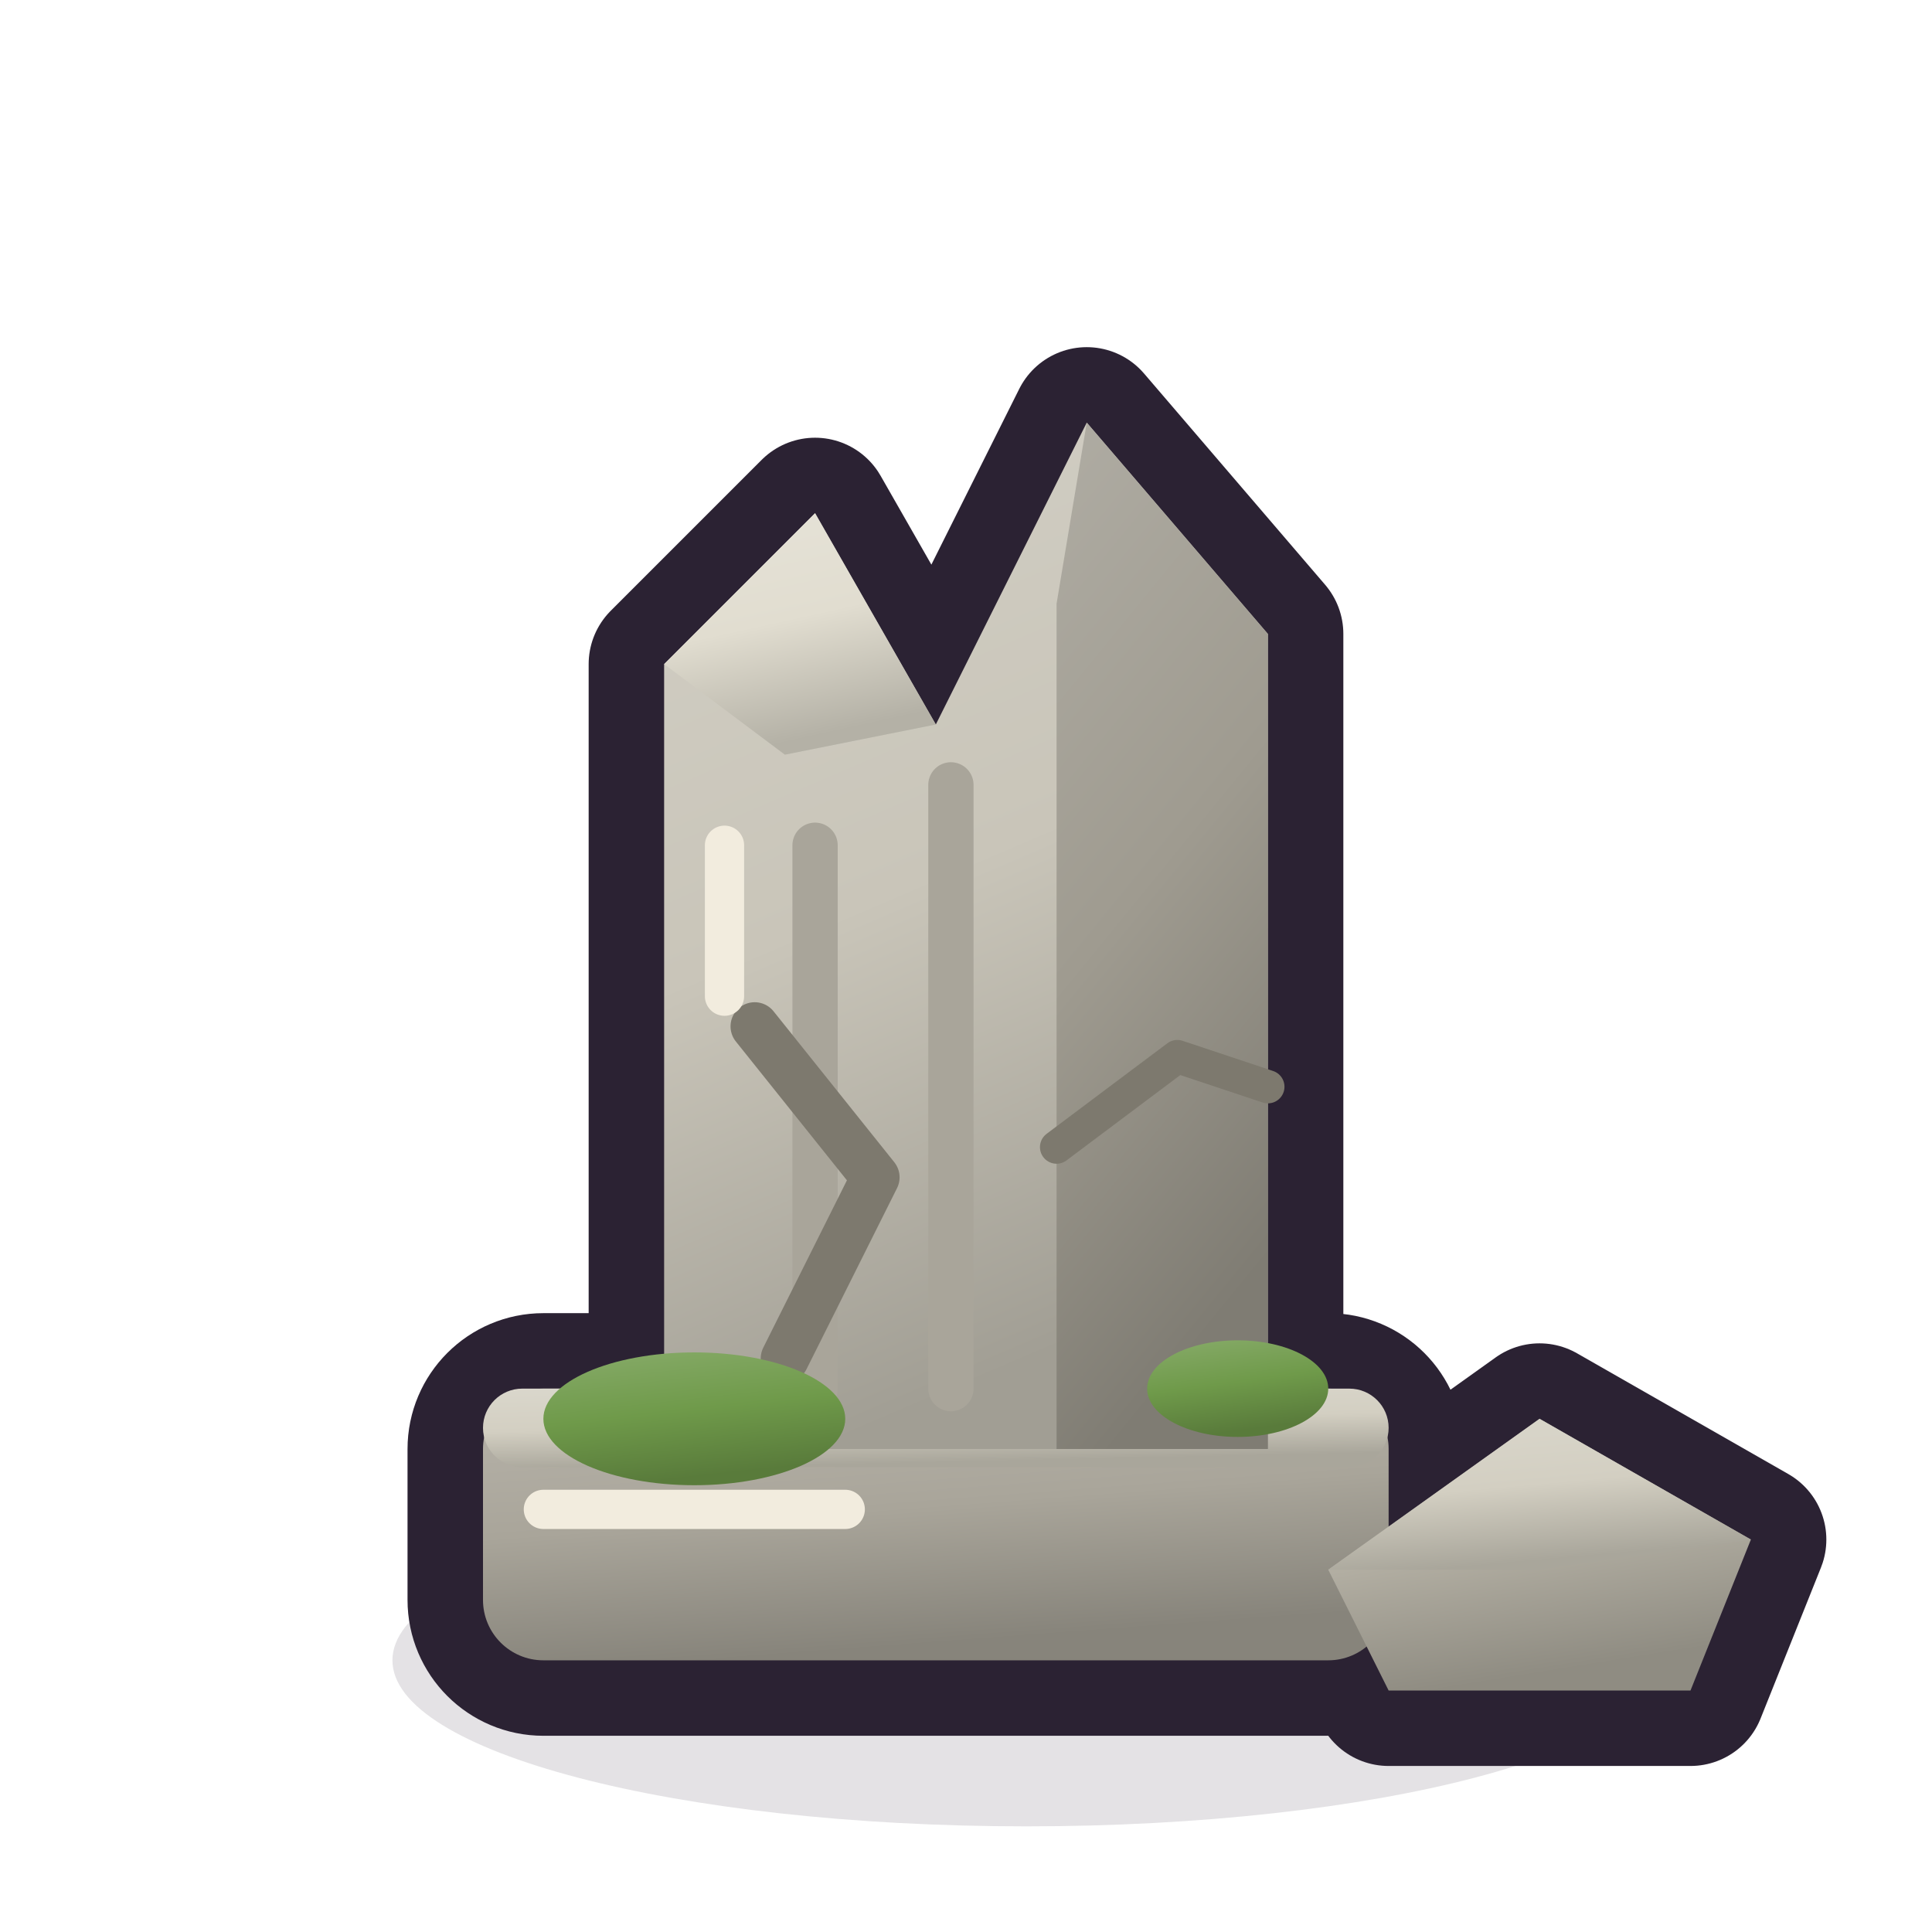
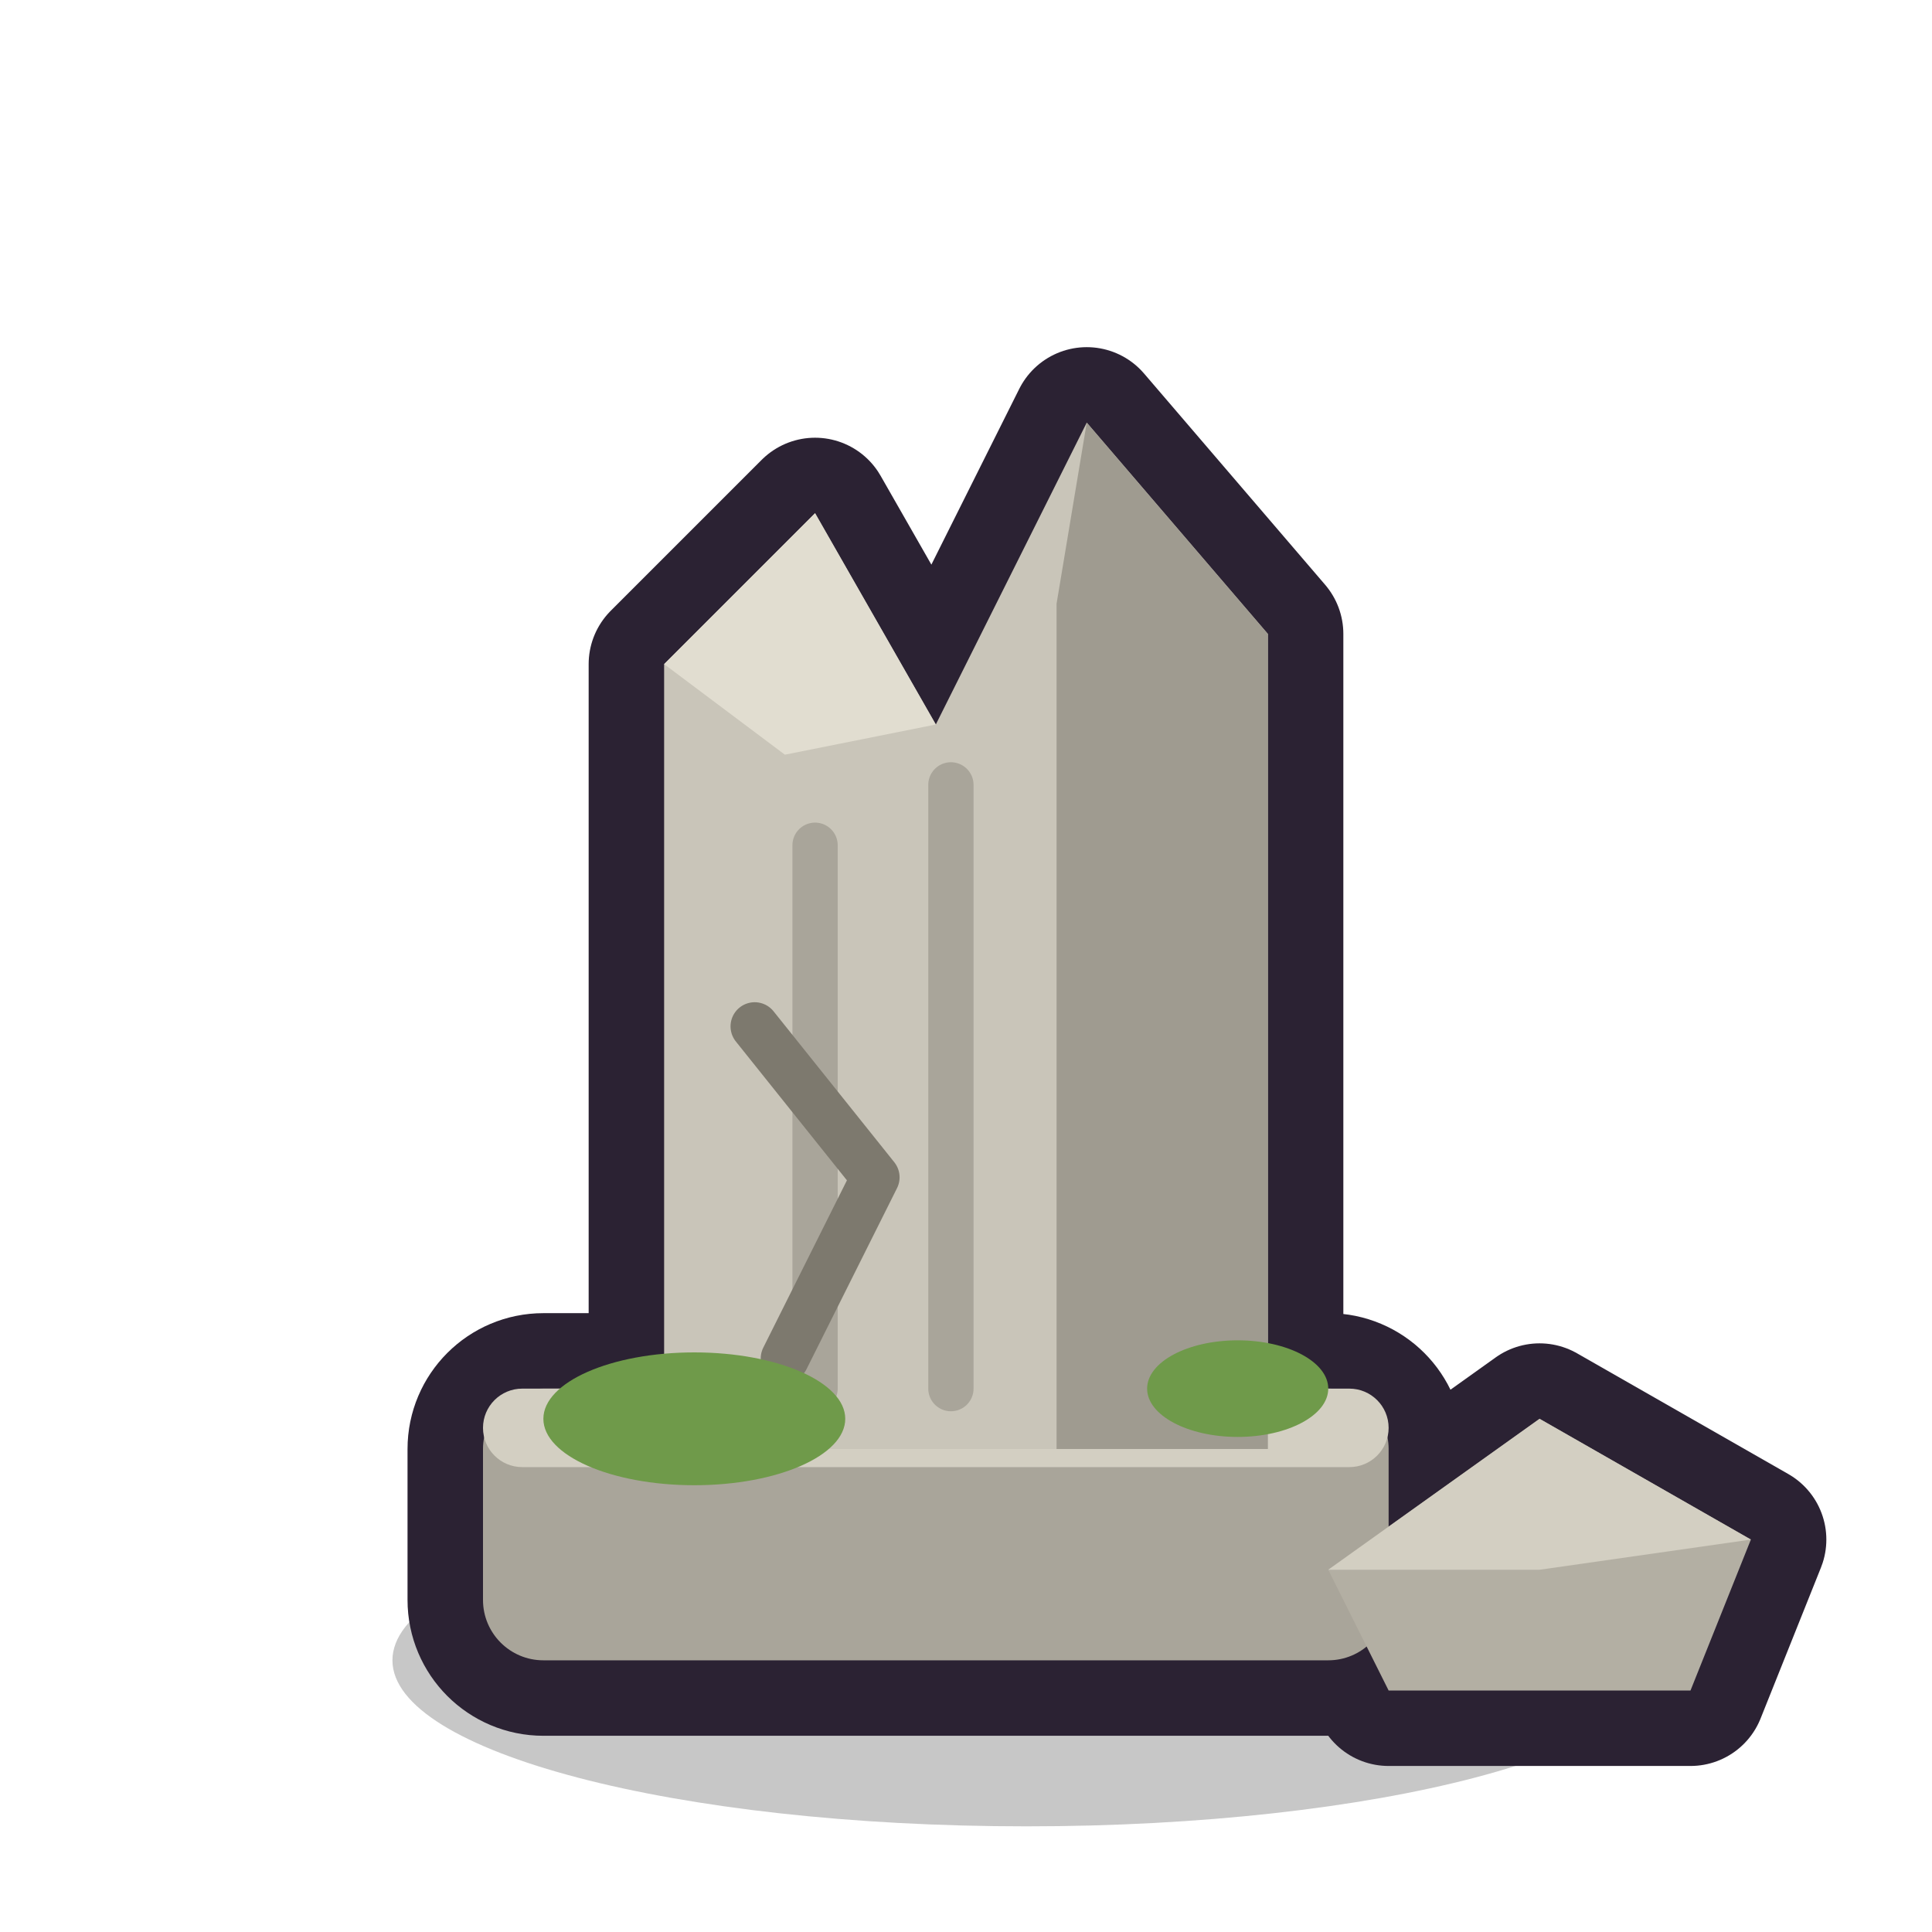
- <svg xmlns="http://www.w3.org/2000/svg" width="64" height="64" viewBox="0 0 64 64" stroke-linecap="round" stroke-linejoin="round">
-   <defs>
-     <linearGradient id="material0" x1="0" y1="0" x2=".25" y2="1">
-       <stop offset="0" stop-color="#87ab69" />
-       <stop offset=".52" stop-color="#6f9a4a" />
-       <stop offset="1" stop-color="#597b3b" />
-     </linearGradient>
-     <linearGradient id="material1" x1="0" y1="0" x2=".25" y2="1">
-       <stop offset="0" stop-color="#afaca3" />
-       <stop offset=".52" stop-color="#9f9b90" />
-       <stop offset="1" stop-color="#7f7c73" />
-     </linearGradient>
-     <linearGradient id="material2" x1="0" y1="0" x2=".25" y2="1">
-       <stop offset="0" stop-color="#b8b4ab" />
-       <stop offset=".52" stop-color="#a9a59a" />
-       <stop offset="1" stop-color="#87847b" />
-     </linearGradient>
-     <linearGradient id="material3" x1="0" y1="0" x2=".25" y2="1">
-       <stop offset="0" stop-color="#c0bdb3" />
-       <stop offset=".52" stop-color="#b3afa3" />
-       <stop offset="1" stop-color="#8f8c82" />
-     </linearGradient>
-     <linearGradient id="material4" x1="0" y1="0" x2=".25" y2="1">
-       <stop offset="0" stop-color="#d2cfc5" />
-       <stop offset=".52" stop-color="#c9c5b9" />
-       <stop offset="1" stop-color="#a19e94" />
-     </linearGradient>
-     <linearGradient id="material5" x1="0" y1="0" x2=".25" y2="1">
-       <stop offset="0" stop-color="#dad7cc" />
-       <stop offset=".52" stop-color="#d3cfc2" />
-       <stop offset="1" stop-color="#a9a69b" />
-     </linearGradient>
-     <linearGradient id="material6" x1="0" y1="0" x2=".25" y2="1">
-       <stop offset="0" stop-color="#e6e3d8" />
-       <stop offset=".52" stop-color="#e1ddd0" />
-       <stop offset="1" stop-color="#b4b1a6" />
-     </linearGradient>
-   </defs>
-   <ellipse cx="34" cy="55" rx="21" ry="5.5" fill="#2b2233" opacity=".13" />
+ <svg xmlns="http://www.w3.org/2000/svg" viewBox="0 0 64 64">
+   <ellipse cx="34" cy="55" rx="21" ry="5.5" fill="#000000" opacity="0.22" />
  <g fill="#2b2233" stroke="#2b2233" stroke-width="5" stroke-linejoin="round">
    <rect x="16" y="46" width="30" height="9" rx="2" />
    <polygon points="22,48 22,22 27,17 31,24 36,14 42,21 42,48" />
    <polygon points="44,52 51,47 58,51 56,56 46,56" />
  </g>
-   <rect x="16" y="46" width="30" height="9" rx="2" fill="url(#material2)" />
-   <rect x="16" y="46" width="30" height="2.6" rx="1.3" fill="url(#material5)" />
-   <polygon points="22,48 22,22 27,17 31,24 36,14 42,21 42,48" fill="url(#material4)" />
-   <polygon points="35,20 36,14 42,21 42,48 35,48" fill="url(#material1)" />
-   <polygon points="22,22 27,17 31,24 26,25" fill="url(#material6)" />
+   <rect x="16" y="46" width="30" height="9" rx="2" fill="#a9a59a" />
+   <rect x="16" y="46" width="30" height="2.6" rx="1.3" fill="#d3cfc2" />
+   <polygon points="22,48 22,22 27,17 31,24 36,14 42,21 42,48" fill="#c9c5b9" />
+   <polygon points="35,20 36,14 42,21 42,48 35,48" fill="#9f9b90" />
+   <polygon points="22,22 27,17 31,24 26,25" fill="#e1ddd0" />
  <path d="M27 28 V46 M31.5 26 V46" fill="none" stroke="#a9a59a" stroke-width="1.5" stroke-linecap="round" />
  <path d="M25 34 l4 5 -3 6" fill="none" stroke="#7d796e" stroke-width="1.6" stroke-linecap="round" stroke-linejoin="round" />
-   <polygon points="44,52 51,47 58,51 56,56 46,56" fill="url(#material3)" />
-   <polygon points="44,52 51,47 58,51 51,52" fill="url(#material5)" />
-   <ellipse cx="23" cy="47" rx="5" ry="2.2" fill="url(#material0)" />
-   <ellipse cx="41" cy="46" rx="3" ry="1.6" fill="url(#material0)" />
-   <path d="M24 28V33M18 50H28" stroke="#f2ecde" stroke-width="1.3" />
-   <path d="M35 38 39 35 42 36" fill="none" stroke="#7d796e" stroke-width="1.1" />
+   <polygon points="44,52 51,47 58,51 56,56 46,56" fill="#b3afa3" />
+   <polygon points="44,52 51,47 58,51 51,52" fill="#d3cfc2" />
+   <ellipse cx="23" cy="47" rx="5" ry="2.2" fill="#6f9a4a" />
+   <ellipse cx="41" cy="46" rx="3" ry="1.6" fill="#6f9a4a" />
</svg>
